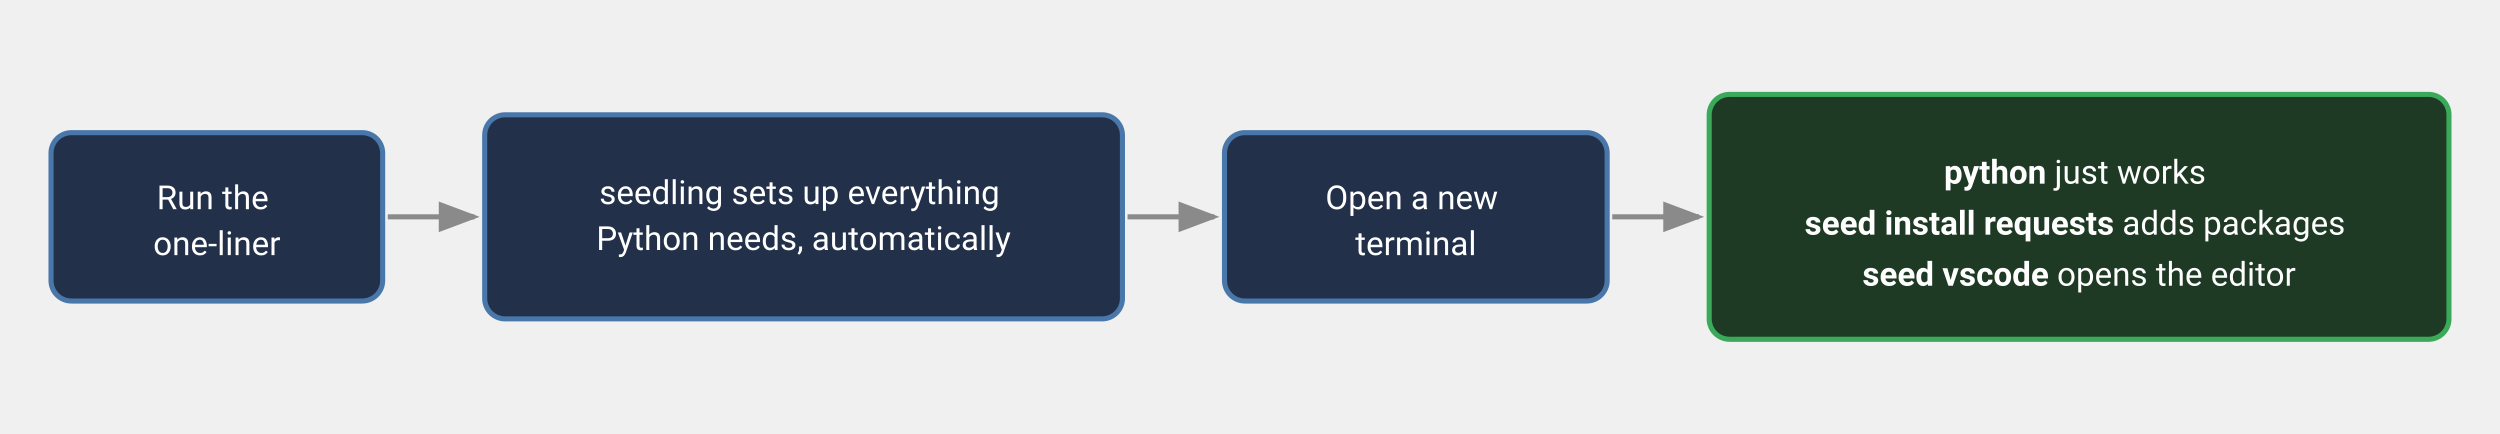
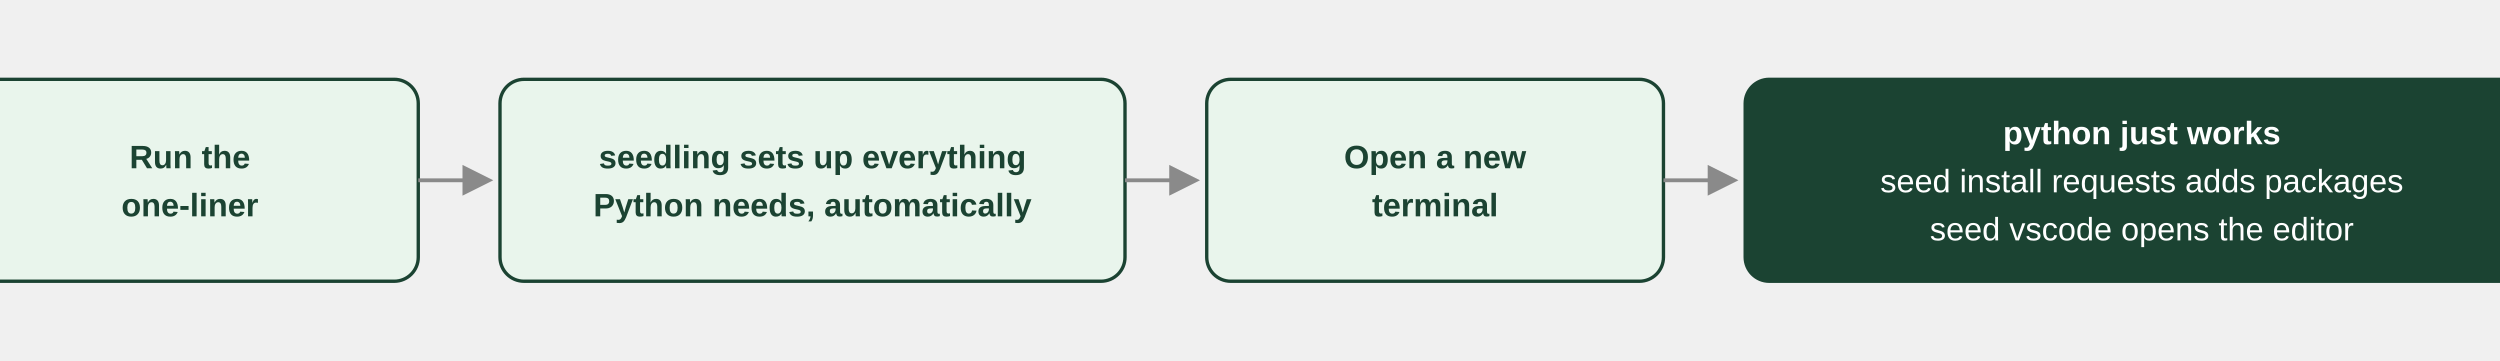
- <svg xmlns="http://www.w3.org/2000/svg" viewBox="0 0 980 170" font-family="-apple-system, 'Segoe UI', Roboto, Helvetica, Arial, sans-serif" role="img" aria-label="Run the one-liner, seedling sets everything up, open a terminal, and python just works">
+ <svg xmlns="http://www.w3.org/2000/svg" viewBox="0 0 1040 150" font-family="Arial, Helvetica, sans-serif">
  <defs>
-     <marker id="arrow" markerWidth="10" markerHeight="8" refX="7" refY="3" orient="auto" markerUnits="strokeWidth">
-       <path d="M0,0 L8,3 L0,6 Z" fill="#8a8a8a" />
+     <style>
+       .head { font-family: Georgia, 'Times New Roman', serif; }
+       .body { font-family: Arial, Helvetica, sans-serif; }
+     </style>
+     <marker id="mf-arrow" markerWidth="8" markerHeight="8" refX="6" refY="4" orient="auto">
+       <path d="M0,0 L8,4 L0,8 Z" fill="#8A8A8A" />
    </marker>
  </defs>
-   <line x1="152" y1="85" x2="186" y2="85" stroke="#8a8a8a" stroke-width="2" marker-end="url(#arrow)" />
-   <line x1="442" y1="85" x2="476" y2="85" stroke="#8a8a8a" stroke-width="2" marker-end="url(#arrow)" />
-   <line x1="632" y1="85" x2="666" y2="85" stroke="#8a8a8a" stroke-width="2" marker-end="url(#arrow)" />
-   <rect x="20" y="52" width="130" height="66" rx="8" fill="#22304a" stroke="#4a77aa" stroke-width="2" />
-   <text x="85" y="82" text-anchor="middle" fill="#fff" font-size="13">
-     <tspan x="85">Run the</tspan>
-     <tspan x="85" dy="18">one-liner</tspan>
-   </text>
-   <rect x="190" y="45" width="250" height="80" rx="8" fill="#22304a" stroke="#4a77aa" stroke-width="2" />
-   <text x="315" y="80" text-anchor="middle" fill="#fff" font-size="13">
-     <tspan x="315">seedling sets up everything</tspan>
-     <tspan x="315" dy="18">Python needs, automatically</tspan>
-   </text>
-   <rect x="480" y="52" width="150" height="66" rx="8" fill="#22304a" stroke="#4a77aa" stroke-width="2" />
-   <text x="555" y="82" text-anchor="middle" fill="#fff" font-size="13">
-     <tspan x="555">Open a new</tspan>
-     <tspan x="555" dy="18">terminal</tspan>
-   </text>
-   <rect x="670" y="37" width="290" height="96" rx="8" fill="#1f3a24" stroke="#3aaa5a" stroke-width="2" />
-   <text x="815" y="72" text-anchor="middle" fill="#fff" font-size="13">
-     <tspan x="815">
-       <tspan font-weight="bold">python</tspan> just works</tspan>
-     <tspan x="815" dy="20">
-       <tspan font-weight="bold">seed install requests</tspan> adds packages</tspan>
-     <tspan x="815" dy="20">
-       <tspan font-weight="bold">seed vscode</tspan> opens the editor</tspan>
-   </text>
+   <rect x="-16" y="33" width="190" height="84" rx="10" fill="#E9F5EC" stroke="#1B4332" stroke-width="1.4" />
+   <text x="79" y="70" text-anchor="middle" class="body" font-size="13.5" font-weight="700" fill="#1B4332">Run the</text>
+   <text x="79" y="90" text-anchor="middle" class="body" font-size="13.5" font-weight="700" fill="#1B4332">one-liner</text>
+   <line x1="174" y1="75" x2="202" y2="75" stroke="#8A8A8A" stroke-width="1.6" marker-end="url(#mf-arrow)" />
+   <rect x="208" y="33" width="260" height="84" rx="10" fill="#E9F5EC" stroke="#1B4332" stroke-width="1.4" />
+   <text x="338" y="70" text-anchor="middle" class="body" font-size="13.5" font-weight="700" fill="#1B4332">seedling sets up everything</text>
+   <text x="338" y="90" text-anchor="middle" class="body" font-size="13.5" font-weight="700" fill="#1B4332">Python needs, automatically</text>
+   <line x1="468" y1="75" x2="496" y2="75" stroke="#8A8A8A" stroke-width="1.6" marker-end="url(#mf-arrow)" />
+   <rect x="502" y="33" width="190" height="84" rx="10" fill="#E9F5EC" stroke="#1B4332" stroke-width="1.4" />
+   <text x="597" y="70" text-anchor="middle" class="body" font-size="13.5" font-weight="700" fill="#1B4332">Open a new</text>
+   <text x="597" y="90" text-anchor="middle" class="body" font-size="13.5" font-weight="700" fill="#1B4332">terminal</text>
+   <line x1="692" y1="75" x2="720" y2="75" stroke="#8A8A8A" stroke-width="1.6" marker-end="url(#mf-arrow)" />
+   <rect x="726" y="33" width="330" height="84" rx="10" fill="#1B4332" stroke="#1B4332" stroke-width="1.4" />
+   <text x="891" y="60" text-anchor="middle" class="body" font-size="13.5" font-weight="700" fill="#FFFFFF">python just works</text>
+   <text x="891" y="80" text-anchor="middle" class="body" font-size="13.5" font-weight="400" fill="#FFFFFF">seed install requests adds packages</text>
+   <text x="891" y="100" text-anchor="middle" class="body" font-size="13.5" font-weight="400" fill="#FFFFFF">seed vscode opens the editor</text>
</svg>
